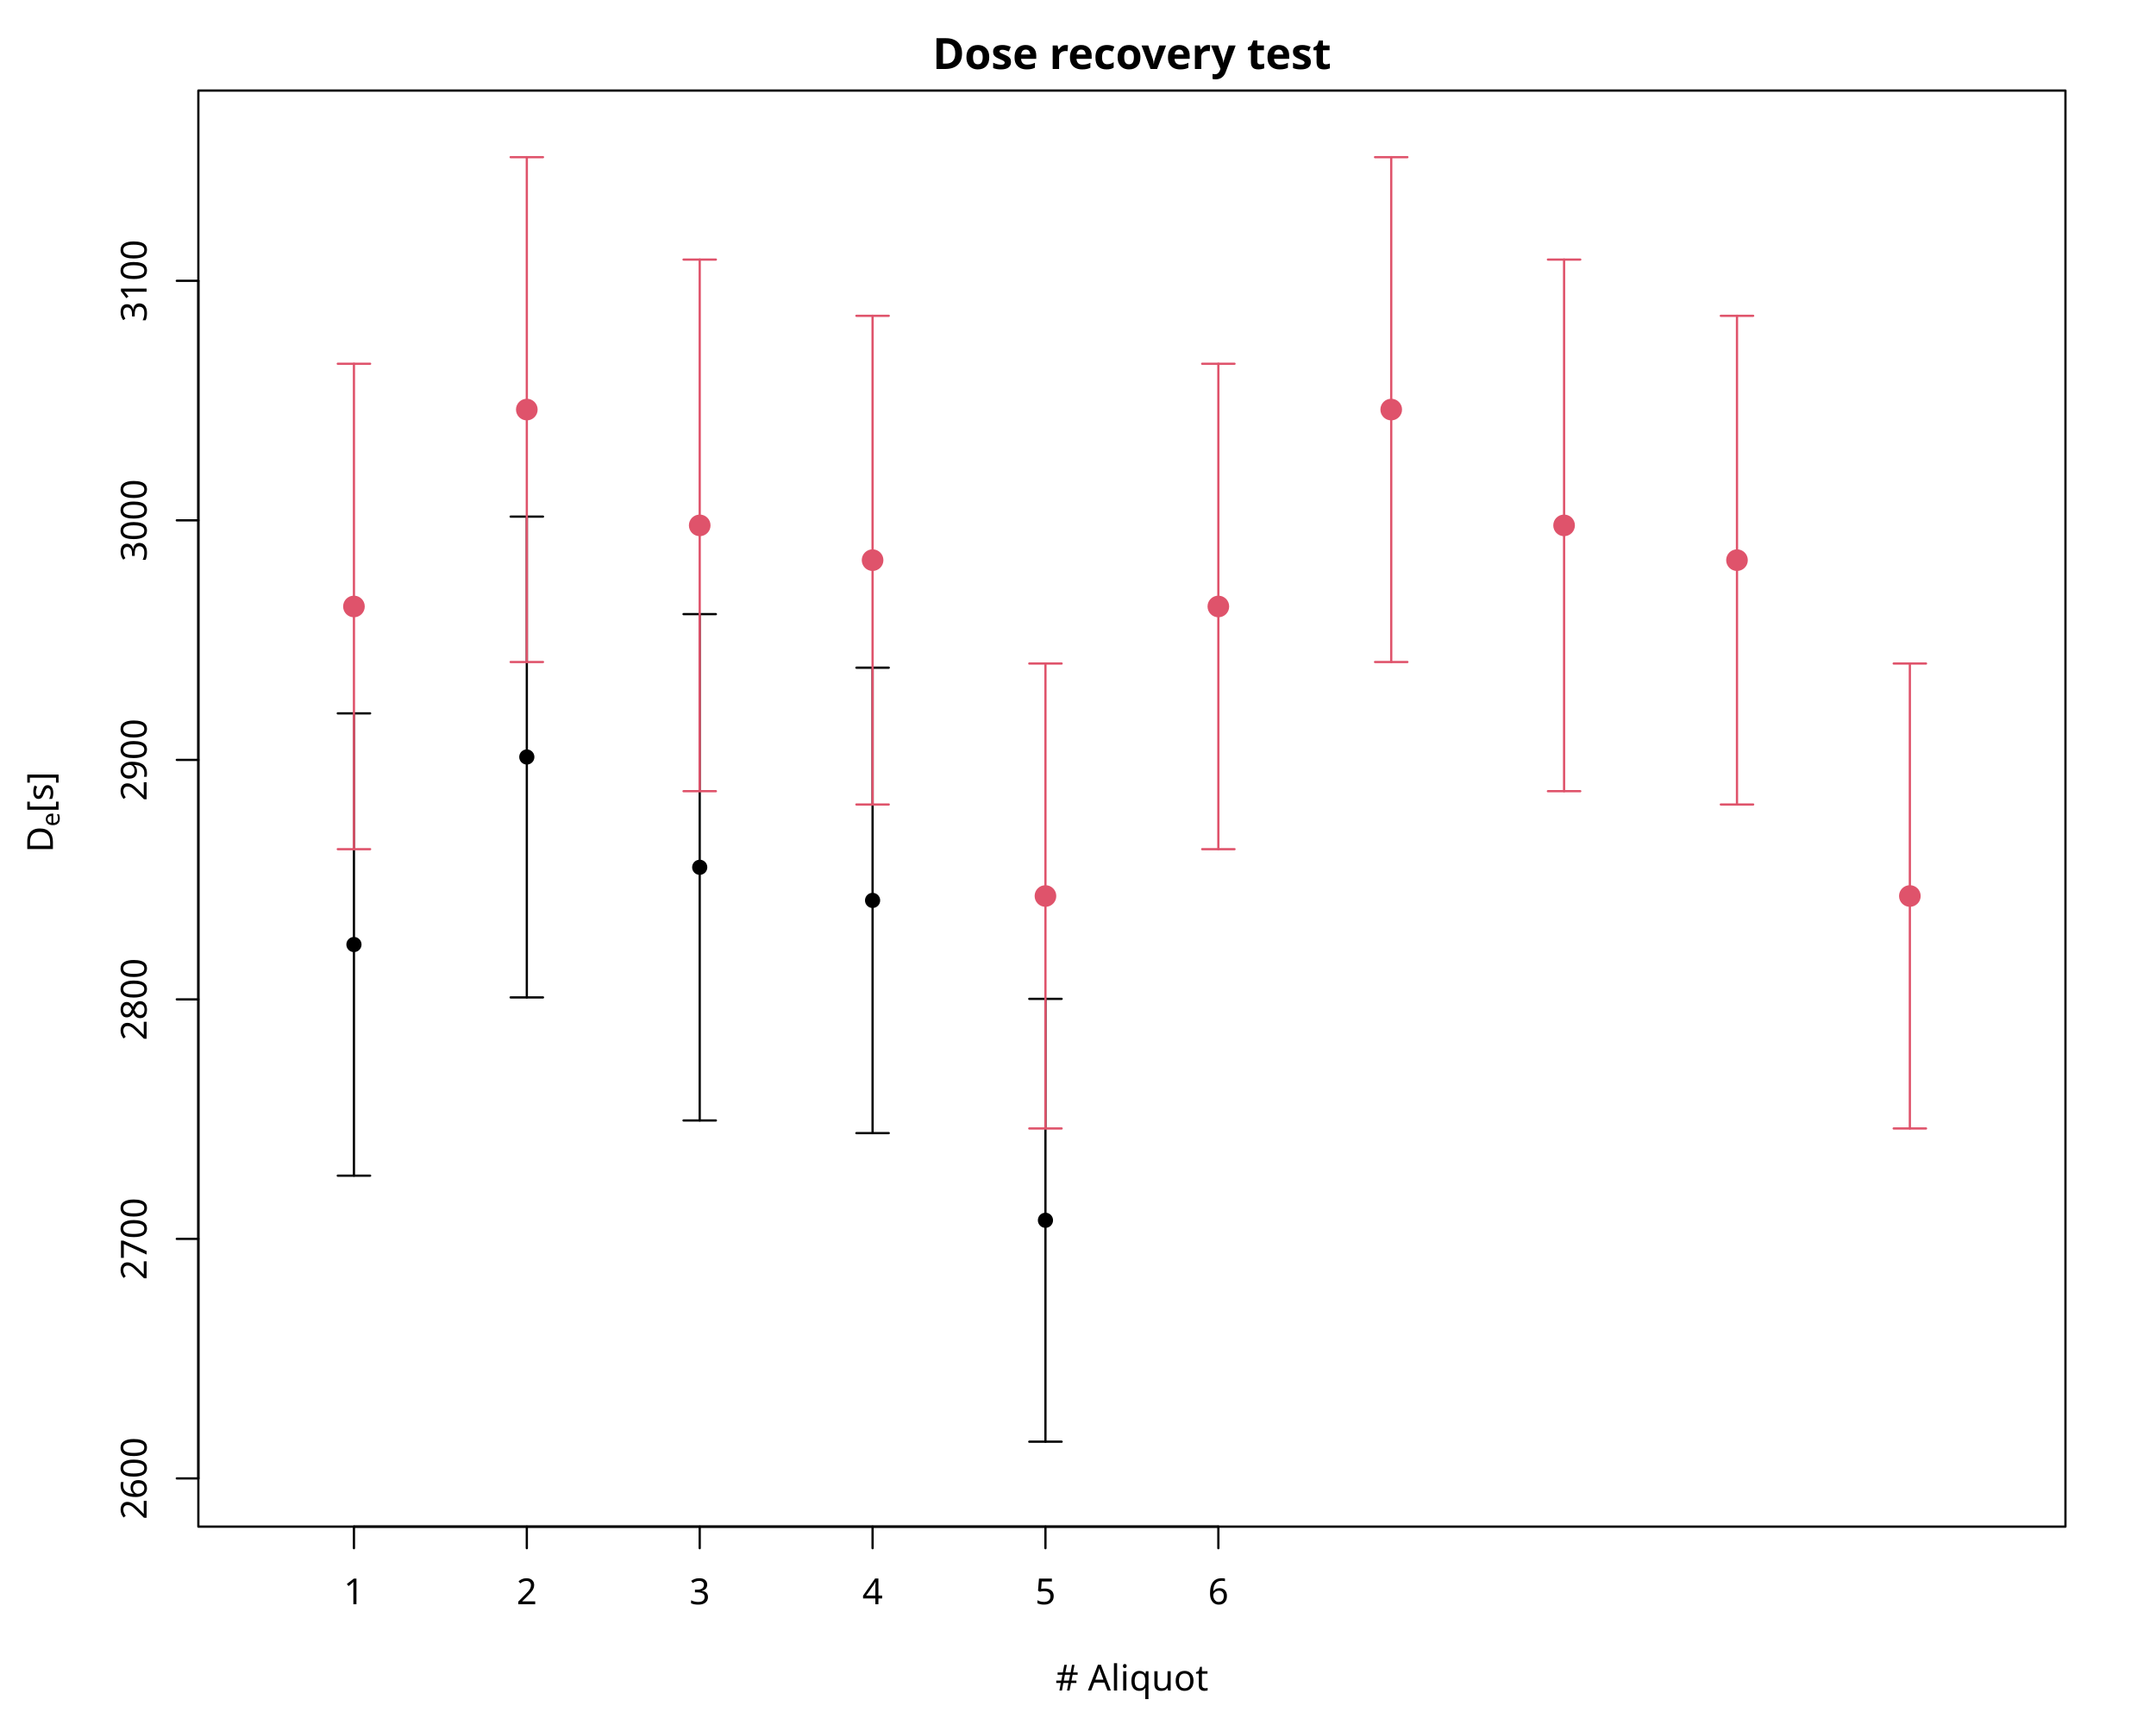
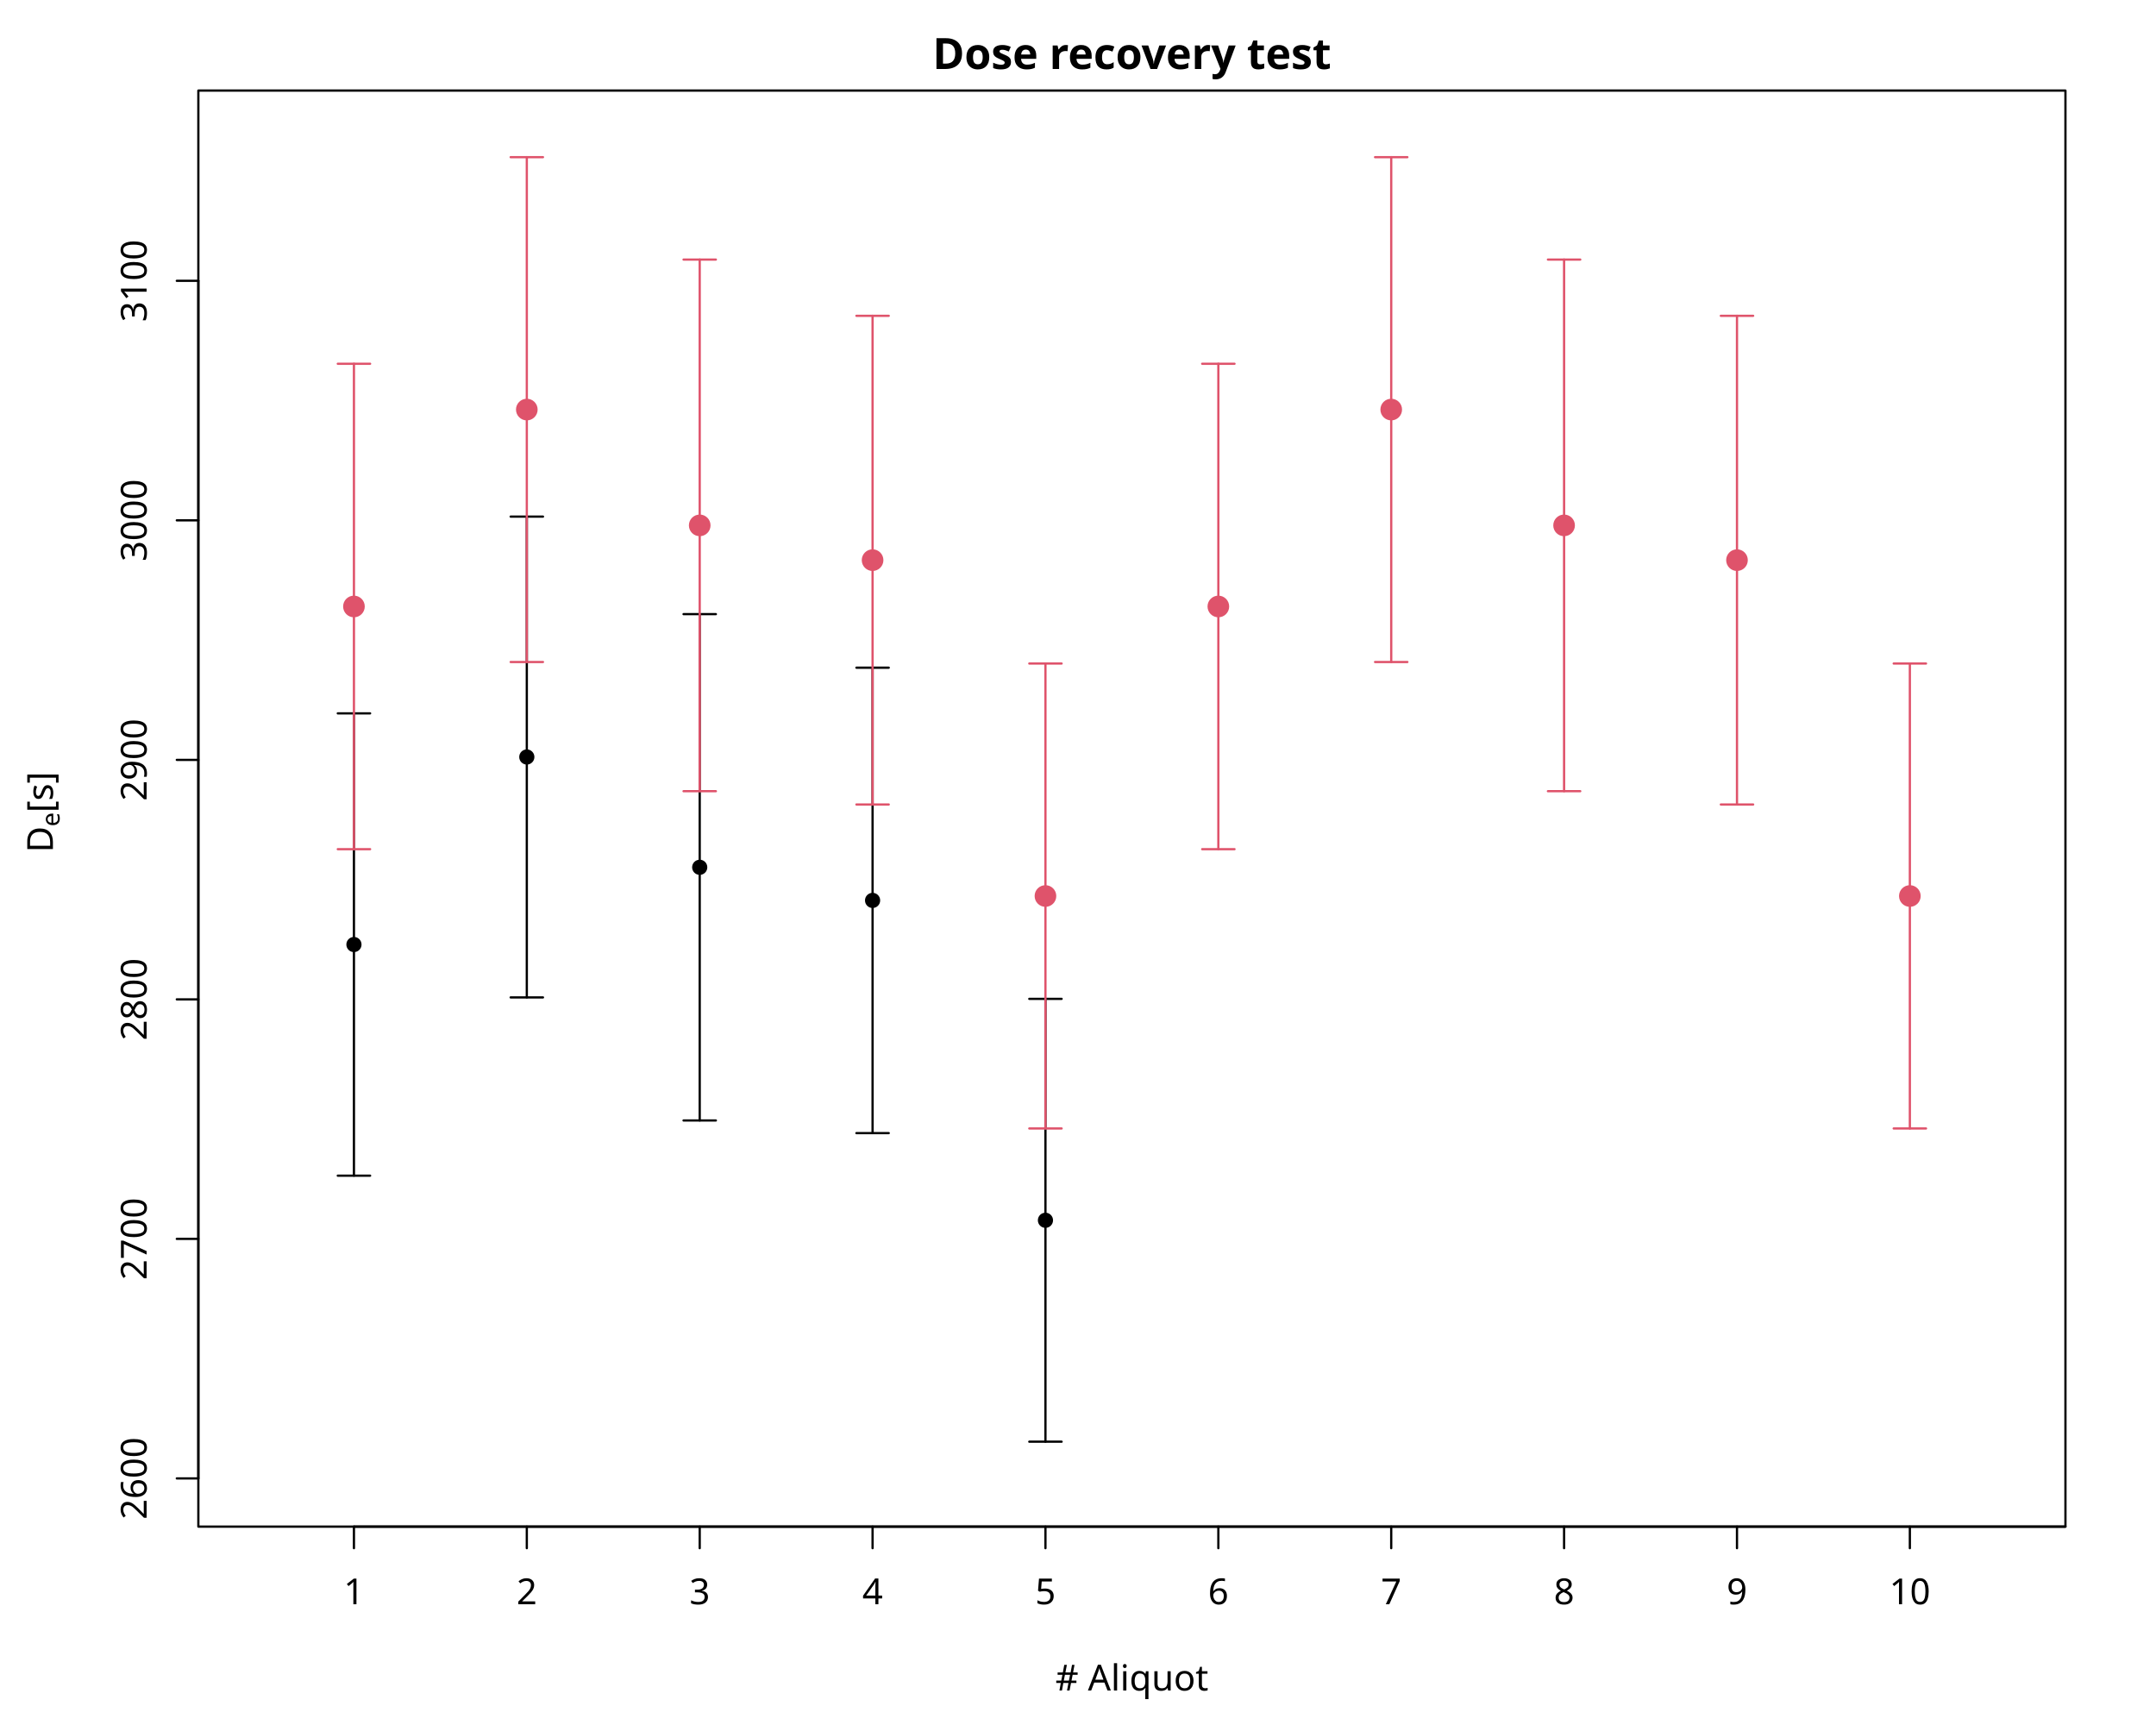
<svg xmlns="http://www.w3.org/2000/svg" class="svglite" data-engine-version="2.0" width="720.00pt" height="576.00pt" viewBox="0 0 720.00 576.00">
  <defs>
    <style type="text/css">
    .svglite line, .svglite polyline, .svglite polygon, .svglite path, .svglite rect, .svglite circle {
      fill: none;
      stroke: #000000;
      stroke-linecap: round;
      stroke-linejoin: round;
      stroke-miterlimit: 10.00;
    }
  </style>
  </defs>
  <rect width="100%" height="100%" style="stroke: none; fill: #FFFFFF;" />
  <defs>
    <clipPath id="cpMC4wMHw3MjAuMDB8MC4wMHw1NzYuMDA=">
      <rect x="0.00" y="0.00" width="720.00" height="576.00" />
    </clipPath>
  </defs>
  <g clip-path="url(#cpMC4wMHw3MjAuMDB8MC4wMHw1NzYuMDA=)">
    <line x1="66.24" y1="493.66" x2="66.24" y2="93.77" style="stroke-width: 0.75;" />
    <line x1="66.24" y1="493.66" x2="59.04" y2="493.66" style="stroke-width: 0.75;" />
    <line x1="66.24" y1="413.68" x2="59.04" y2="413.68" style="stroke-width: 0.75;" />
    <line x1="66.24" y1="333.70" x2="59.04" y2="333.70" style="stroke-width: 0.75;" />
    <line x1="66.24" y1="253.73" x2="59.04" y2="253.73" style="stroke-width: 0.75;" />
    <line x1="66.24" y1="173.75" x2="59.04" y2="173.75" style="stroke-width: 0.75;" />
    <line x1="66.24" y1="93.77" x2="59.04" y2="93.77" style="stroke-width: 0.75;" />
    <text transform="translate(48.96,493.66) rotate(-90)" text-anchor="middle" style="font-size: 12.00px; font-family: sans;" textLength="26.70px" lengthAdjust="spacingAndGlyphs">2600</text>
    <text transform="translate(48.96,413.68) rotate(-90)" text-anchor="middle" style="font-size: 12.00px; font-family: sans;" textLength="26.70px" lengthAdjust="spacingAndGlyphs">2700</text>
    <text transform="translate(48.96,333.70) rotate(-90)" text-anchor="middle" style="font-size: 12.00px; font-family: sans;" textLength="26.70px" lengthAdjust="spacingAndGlyphs">2800</text>
    <text transform="translate(48.96,253.73) rotate(-90)" text-anchor="middle" style="font-size: 12.00px; font-family: sans;" textLength="26.70px" lengthAdjust="spacingAndGlyphs">2900</text>
    <text transform="translate(48.96,173.75) rotate(-90)" text-anchor="middle" style="font-size: 12.00px; font-family: sans;" textLength="26.70px" lengthAdjust="spacingAndGlyphs">3000</text>
    <text transform="translate(48.96,93.77) rotate(-90)" text-anchor="middle" style="font-size: 12.00px; font-family: sans;" textLength="26.70px" lengthAdjust="spacingAndGlyphs">3100</text>
    <polygon points="66.24,509.76 689.76,509.76 689.76,30.24 66.24,30.24 " style="stroke-width: 0.75; fill: none;" />
    <text x="378.00" y="564.48" text-anchor="middle" style="font-size: 12.00px; font-family: sans;" textLength="46.70px" lengthAdjust="spacingAndGlyphs"># Aliquot</text>
    <text transform="translate(17.67,284.67) rotate(-90)" style="font-size: 12.00px; font-family: sans;" textLength="8.67px" lengthAdjust="spacingAndGlyphs">D</text>
    <text transform="translate(19.89,276.00) rotate(-90)" style="font-size: 8.40px; font-family: sans;" textLength="4.67px" lengthAdjust="spacingAndGlyphs">e</text>
    <text transform="translate(17.67,271.33) rotate(-90)" style="font-size: 12.00px; font-family: sans;" textLength="16.01px" lengthAdjust="spacingAndGlyphs"> [s]</text>
-     <line x1="118.20" y1="509.76" x2="406.87" y2="509.76" style="stroke-width: 0.75;" />
+     <line x1="118.20" y1="509.76" x2="689.76" y2="509.76" style="stroke-width: 0.75;" />
    <line x1="118.20" y1="509.76" x2="118.20" y2="516.96" style="stroke-width: 0.75;" />
    <line x1="175.93" y1="509.76" x2="175.93" y2="516.96" style="stroke-width: 0.75;" />
    <line x1="233.67" y1="509.76" x2="233.67" y2="516.96" style="stroke-width: 0.75;" />
    <line x1="291.40" y1="509.76" x2="291.40" y2="516.96" style="stroke-width: 0.75;" />
    <line x1="349.13" y1="509.76" x2="349.13" y2="516.96" style="stroke-width: 0.75;" />
    <line x1="406.87" y1="509.76" x2="406.87" y2="516.96" style="stroke-width: 0.75;" />
+     <line x1="464.60" y1="509.76" x2="464.60" y2="516.96" style="stroke-width: 0.75;" />
+     <line x1="522.33" y1="509.76" x2="522.33" y2="516.96" style="stroke-width: 0.75;" />
+     <line x1="580.07" y1="509.76" x2="580.07" y2="516.96" style="stroke-width: 0.75;" />
+     <line x1="637.80" y1="509.76" x2="637.80" y2="516.96" style="stroke-width: 0.75;" />
    <text x="118.20" y="535.68" text-anchor="middle" style="font-size: 12.00px; font-family: sans;" textLength="6.67px" lengthAdjust="spacingAndGlyphs">1</text>
    <text x="175.93" y="535.68" text-anchor="middle" style="font-size: 12.00px; font-family: sans;" textLength="6.67px" lengthAdjust="spacingAndGlyphs">2</text>
    <text x="233.67" y="535.68" text-anchor="middle" style="font-size: 12.00px; font-family: sans;" textLength="6.67px" lengthAdjust="spacingAndGlyphs">3</text>
    <text x="291.40" y="535.68" text-anchor="middle" style="font-size: 12.00px; font-family: sans;" textLength="6.67px" lengthAdjust="spacingAndGlyphs">4</text>
    <text x="349.13" y="535.68" text-anchor="middle" style="font-size: 12.00px; font-family: sans;" textLength="6.67px" lengthAdjust="spacingAndGlyphs">5</text>
    <text x="406.87" y="535.68" text-anchor="middle" style="font-size: 12.00px; font-family: sans;" textLength="6.67px" lengthAdjust="spacingAndGlyphs">6</text>
+     <text x="464.60" y="535.68" text-anchor="middle" style="font-size: 12.00px; font-family: sans;" textLength="6.67px" lengthAdjust="spacingAndGlyphs">7</text>
+     <text x="522.33" y="535.68" text-anchor="middle" style="font-size: 12.00px; font-family: sans;" textLength="6.67px" lengthAdjust="spacingAndGlyphs">8</text>
+     <text x="580.07" y="535.68" text-anchor="middle" style="font-size: 12.00px; font-family: sans;" textLength="6.67px" lengthAdjust="spacingAndGlyphs">9</text>
+     <text x="637.80" y="535.68" text-anchor="middle" style="font-size: 12.00px; font-family: sans;" textLength="13.35px" lengthAdjust="spacingAndGlyphs">10</text>
    <text x="378.00" y="23.04" text-anchor="middle" style="font-size: 14.40px; font-weight: bold; font-family: sans;" textLength="120.08px" lengthAdjust="spacingAndGlyphs">Dose recovery test</text>
  </g>
  <defs>
    <clipPath id="cpNjYuMjR8Njg5Ljc2fDMwLjI0fDUwOS43Ng==">
      <rect x="66.24" y="30.24" width="623.52" height="479.52" />
    </clipPath>
  </defs>
  <g clip-path="url(#cpNjYuMjR8Njg5Ljc2fDMwLjI0fDUwOS43Ng==)">
    <circle cx="118.20" cy="315.39" r="2.16" style="stroke-width: 0.75; fill: #000000;" />
    <circle cx="175.93" cy="252.77" r="2.16" style="stroke-width: 0.75; fill: #000000;" />
    <circle cx="233.67" cy="289.60" r="2.16" style="stroke-width: 0.75; fill: #000000;" />
    <circle cx="291.40" cy="300.66" r="2.16" style="stroke-width: 0.75; fill: #000000;" />
    <circle cx="349.13" cy="407.47" r="2.16" style="stroke-width: 0.75; fill: #000000;" />
    <line x1="118.20" y1="238.20" x2="118.20" y2="392.57" style="stroke-width: 0.75;" />
    <polyline points="123.60,238.20 118.20,238.20 112.80,238.20 " style="stroke-width: 0.75;" />
    <polyline points="112.80,392.57 118.20,392.57 123.60,392.57 " style="stroke-width: 0.75;" />
    <line x1="175.93" y1="172.50" x2="175.93" y2="333.05" style="stroke-width: 0.75;" />
    <polyline points="181.33,172.50 175.93,172.50 170.53,172.50 " style="stroke-width: 0.75;" />
    <polyline points="170.53,333.05 175.93,333.05 181.33,333.05 " style="stroke-width: 0.75;" />
    <line x1="233.67" y1="205.07" x2="233.67" y2="374.14" style="stroke-width: 0.75;" />
    <polyline points="239.07,205.07 233.67,205.07 228.27,205.07 " style="stroke-width: 0.75;" />
    <polyline points="228.27,374.14 233.67,374.14 239.07,374.14 " style="stroke-width: 0.75;" />
    <line x1="291.40" y1="222.95" x2="291.40" y2="378.36" style="stroke-width: 0.75;" />
    <polyline points="296.80,222.95 291.40,222.95 286.00,222.95 " style="stroke-width: 0.75;" />
    <polyline points="286.00,378.36 291.40,378.36 296.80,378.36 " style="stroke-width: 0.75;" />
    <line x1="349.13" y1="333.53" x2="349.13" y2="481.40" style="stroke-width: 0.75;" />
    <polyline points="354.53,333.53 349.13,333.53 343.73,333.53 " style="stroke-width: 0.75;" />
    <polyline points="343.73,481.40 349.13,481.40 354.53,481.40 " style="stroke-width: 0.75;" />
    <circle cx="118.20" cy="202.51" r="3.24" style="stroke-width: 0.75; stroke: #DF536B; fill: #DF536B;" />
    <circle cx="175.93" cy="136.76" r="3.24" style="stroke-width: 0.75; stroke: #DF536B; fill: #DF536B;" />
    <circle cx="233.67" cy="175.43" r="3.24" style="stroke-width: 0.75; stroke: #DF536B; fill: #DF536B;" />
    <circle cx="291.40" cy="187.04" r="3.24" style="stroke-width: 0.75; stroke: #DF536B; fill: #DF536B;" />
    <circle cx="349.13" cy="299.19" r="3.24" style="stroke-width: 0.75; stroke: #DF536B; fill: #DF536B;" />
    <circle cx="406.87" cy="202.51" r="3.24" style="stroke-width: 0.75; stroke: #DF536B; fill: #DF536B;" />
    <circle cx="464.60" cy="136.76" r="3.24" style="stroke-width: 0.75; stroke: #DF536B; fill: #DF536B;" />
    <circle cx="522.33" cy="175.43" r="3.24" style="stroke-width: 0.75; stroke: #DF536B; fill: #DF536B;" />
    <circle cx="580.07" cy="187.04" r="3.24" style="stroke-width: 0.75; stroke: #DF536B; fill: #DF536B;" />
    <circle cx="637.80" cy="299.19" r="3.24" style="stroke-width: 0.75; stroke: #DF536B; fill: #DF536B;" />
    <line x1="118.20" y1="121.46" x2="118.20" y2="283.55" style="stroke-width: 0.75; stroke: #DF536B;" />
    <polyline points="123.60,121.46 118.20,121.46 112.80,121.46 " style="stroke-width: 0.75; stroke: #DF536B;" />
    <polyline points="112.80,283.55 118.20,283.55 123.60,283.55 " style="stroke-width: 0.75; stroke: #DF536B;" />
    <line x1="175.93" y1="52.48" x2="175.93" y2="221.05" style="stroke-width: 0.75; stroke: #DF536B;" />
    <polyline points="181.33,52.48 175.93,52.48 170.53,52.48 " style="stroke-width: 0.75; stroke: #DF536B;" />
    <polyline points="170.53,221.05 175.93,221.05 181.33,221.05 " style="stroke-width: 0.75; stroke: #DF536B;" />
    <line x1="233.67" y1="86.67" x2="233.67" y2="264.19" style="stroke-width: 0.75; stroke: #DF536B;" />
    <polyline points="239.07,86.67 233.67,86.67 228.27,86.67 " style="stroke-width: 0.75; stroke: #DF536B;" />
    <polyline points="228.27,264.19 233.67,264.19 239.07,264.19 " style="stroke-width: 0.75; stroke: #DF536B;" />
    <line x1="291.40" y1="105.45" x2="291.40" y2="268.63" style="stroke-width: 0.75; stroke: #DF536B;" />
    <polyline points="296.80,105.45 291.40,105.45 286.00,105.45 " style="stroke-width: 0.75; stroke: #DF536B;" />
    <polyline points="286.00,268.63 291.40,268.63 296.80,268.63 " style="stroke-width: 0.75; stroke: #DF536B;" />
    <line x1="349.13" y1="221.56" x2="349.13" y2="376.81" style="stroke-width: 0.75; stroke: #DF536B;" />
    <polyline points="354.53,221.56 349.13,221.56 343.73,221.56 " style="stroke-width: 0.75; stroke: #DF536B;" />
    <polyline points="343.73,376.81 349.13,376.81 354.53,376.81 " style="stroke-width: 0.75; stroke: #DF536B;" />
    <line x1="406.87" y1="121.46" x2="406.87" y2="283.55" style="stroke-width: 0.75; stroke: #DF536B;" />
    <polyline points="412.27,121.46 406.87,121.46 401.47,121.46 " style="stroke-width: 0.75; stroke: #DF536B;" />
    <polyline points="401.47,283.55 406.87,283.55 412.27,283.55 " style="stroke-width: 0.75; stroke: #DF536B;" />
    <line x1="464.60" y1="52.48" x2="464.60" y2="221.05" style="stroke-width: 0.75; stroke: #DF536B;" />
    <polyline points="470.00,52.48 464.60,52.48 459.20,52.48 " style="stroke-width: 0.75; stroke: #DF536B;" />
    <polyline points="459.20,221.05 464.60,221.05 470.00,221.05 " style="stroke-width: 0.75; stroke: #DF536B;" />
    <line x1="522.33" y1="86.67" x2="522.33" y2="264.19" style="stroke-width: 0.75; stroke: #DF536B;" />
    <polyline points="527.73,86.67 522.33,86.67 516.93,86.67 " style="stroke-width: 0.75; stroke: #DF536B;" />
    <polyline points="516.93,264.19 522.33,264.19 527.73,264.19 " style="stroke-width: 0.75; stroke: #DF536B;" />
    <line x1="580.07" y1="105.45" x2="580.07" y2="268.63" style="stroke-width: 0.75; stroke: #DF536B;" />
    <polyline points="585.47,105.45 580.07,105.45 574.67,105.45 " style="stroke-width: 0.75; stroke: #DF536B;" />
    <polyline points="574.67,268.63 580.07,268.63 585.47,268.63 " style="stroke-width: 0.75; stroke: #DF536B;" />
    <line x1="637.80" y1="221.56" x2="637.80" y2="376.81" style="stroke-width: 0.75; stroke: #DF536B;" />
    <polyline points="643.20,221.56 637.80,221.56 632.40,221.56 " style="stroke-width: 0.75; stroke: #DF536B;" />
    <polyline points="632.40,376.81 637.80,376.81 643.20,376.81 " style="stroke-width: 0.75; stroke: #DF536B;" />
    <text x="89.33" y="54.61" style="font-size: 9.60px; fill: #DF536B; font-family: sans;" textLength="0.00px" lengthAdjust="spacingAndGlyphs" />
    <text x="89.33" y="66.13" style="font-size: 9.60px; fill: #DF536B; font-family: sans;" textLength="0.00px" lengthAdjust="spacingAndGlyphs" />
  </g>
  <g clip-path="url(#cpMC4wMHw3MjAuMDB8MC4wMHw1NzYuMDA=)">
</g>
</svg>
